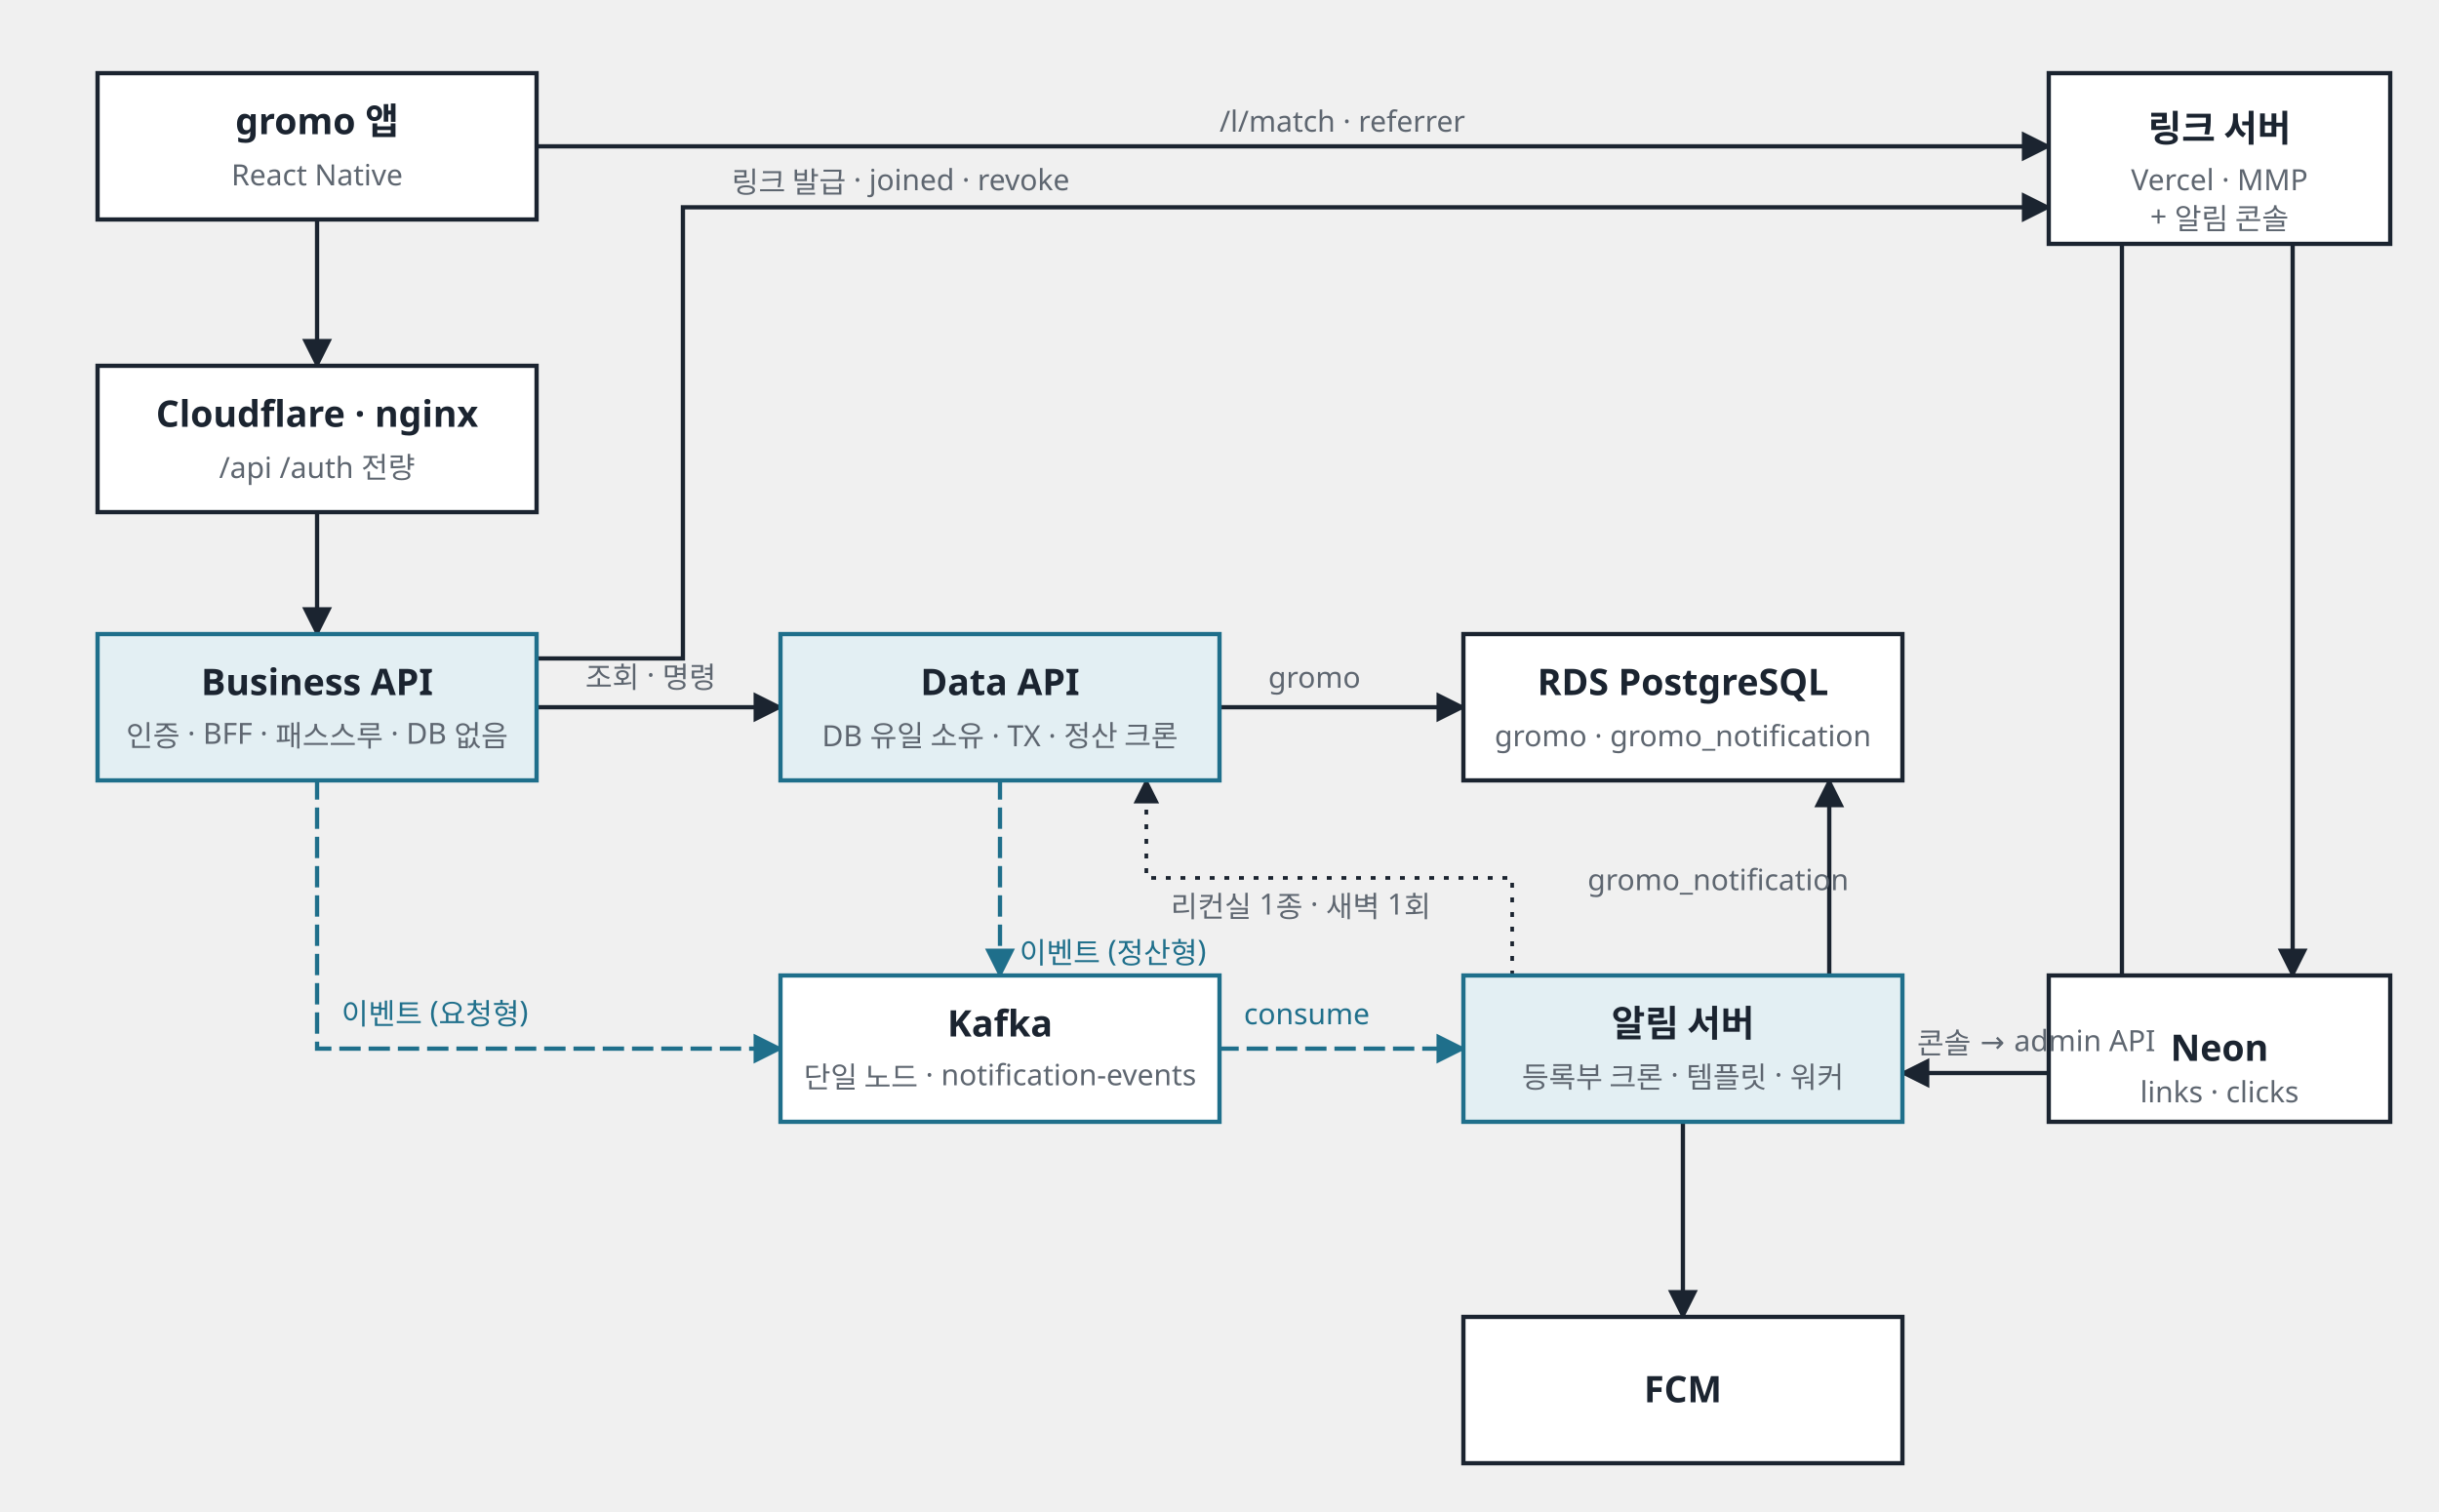
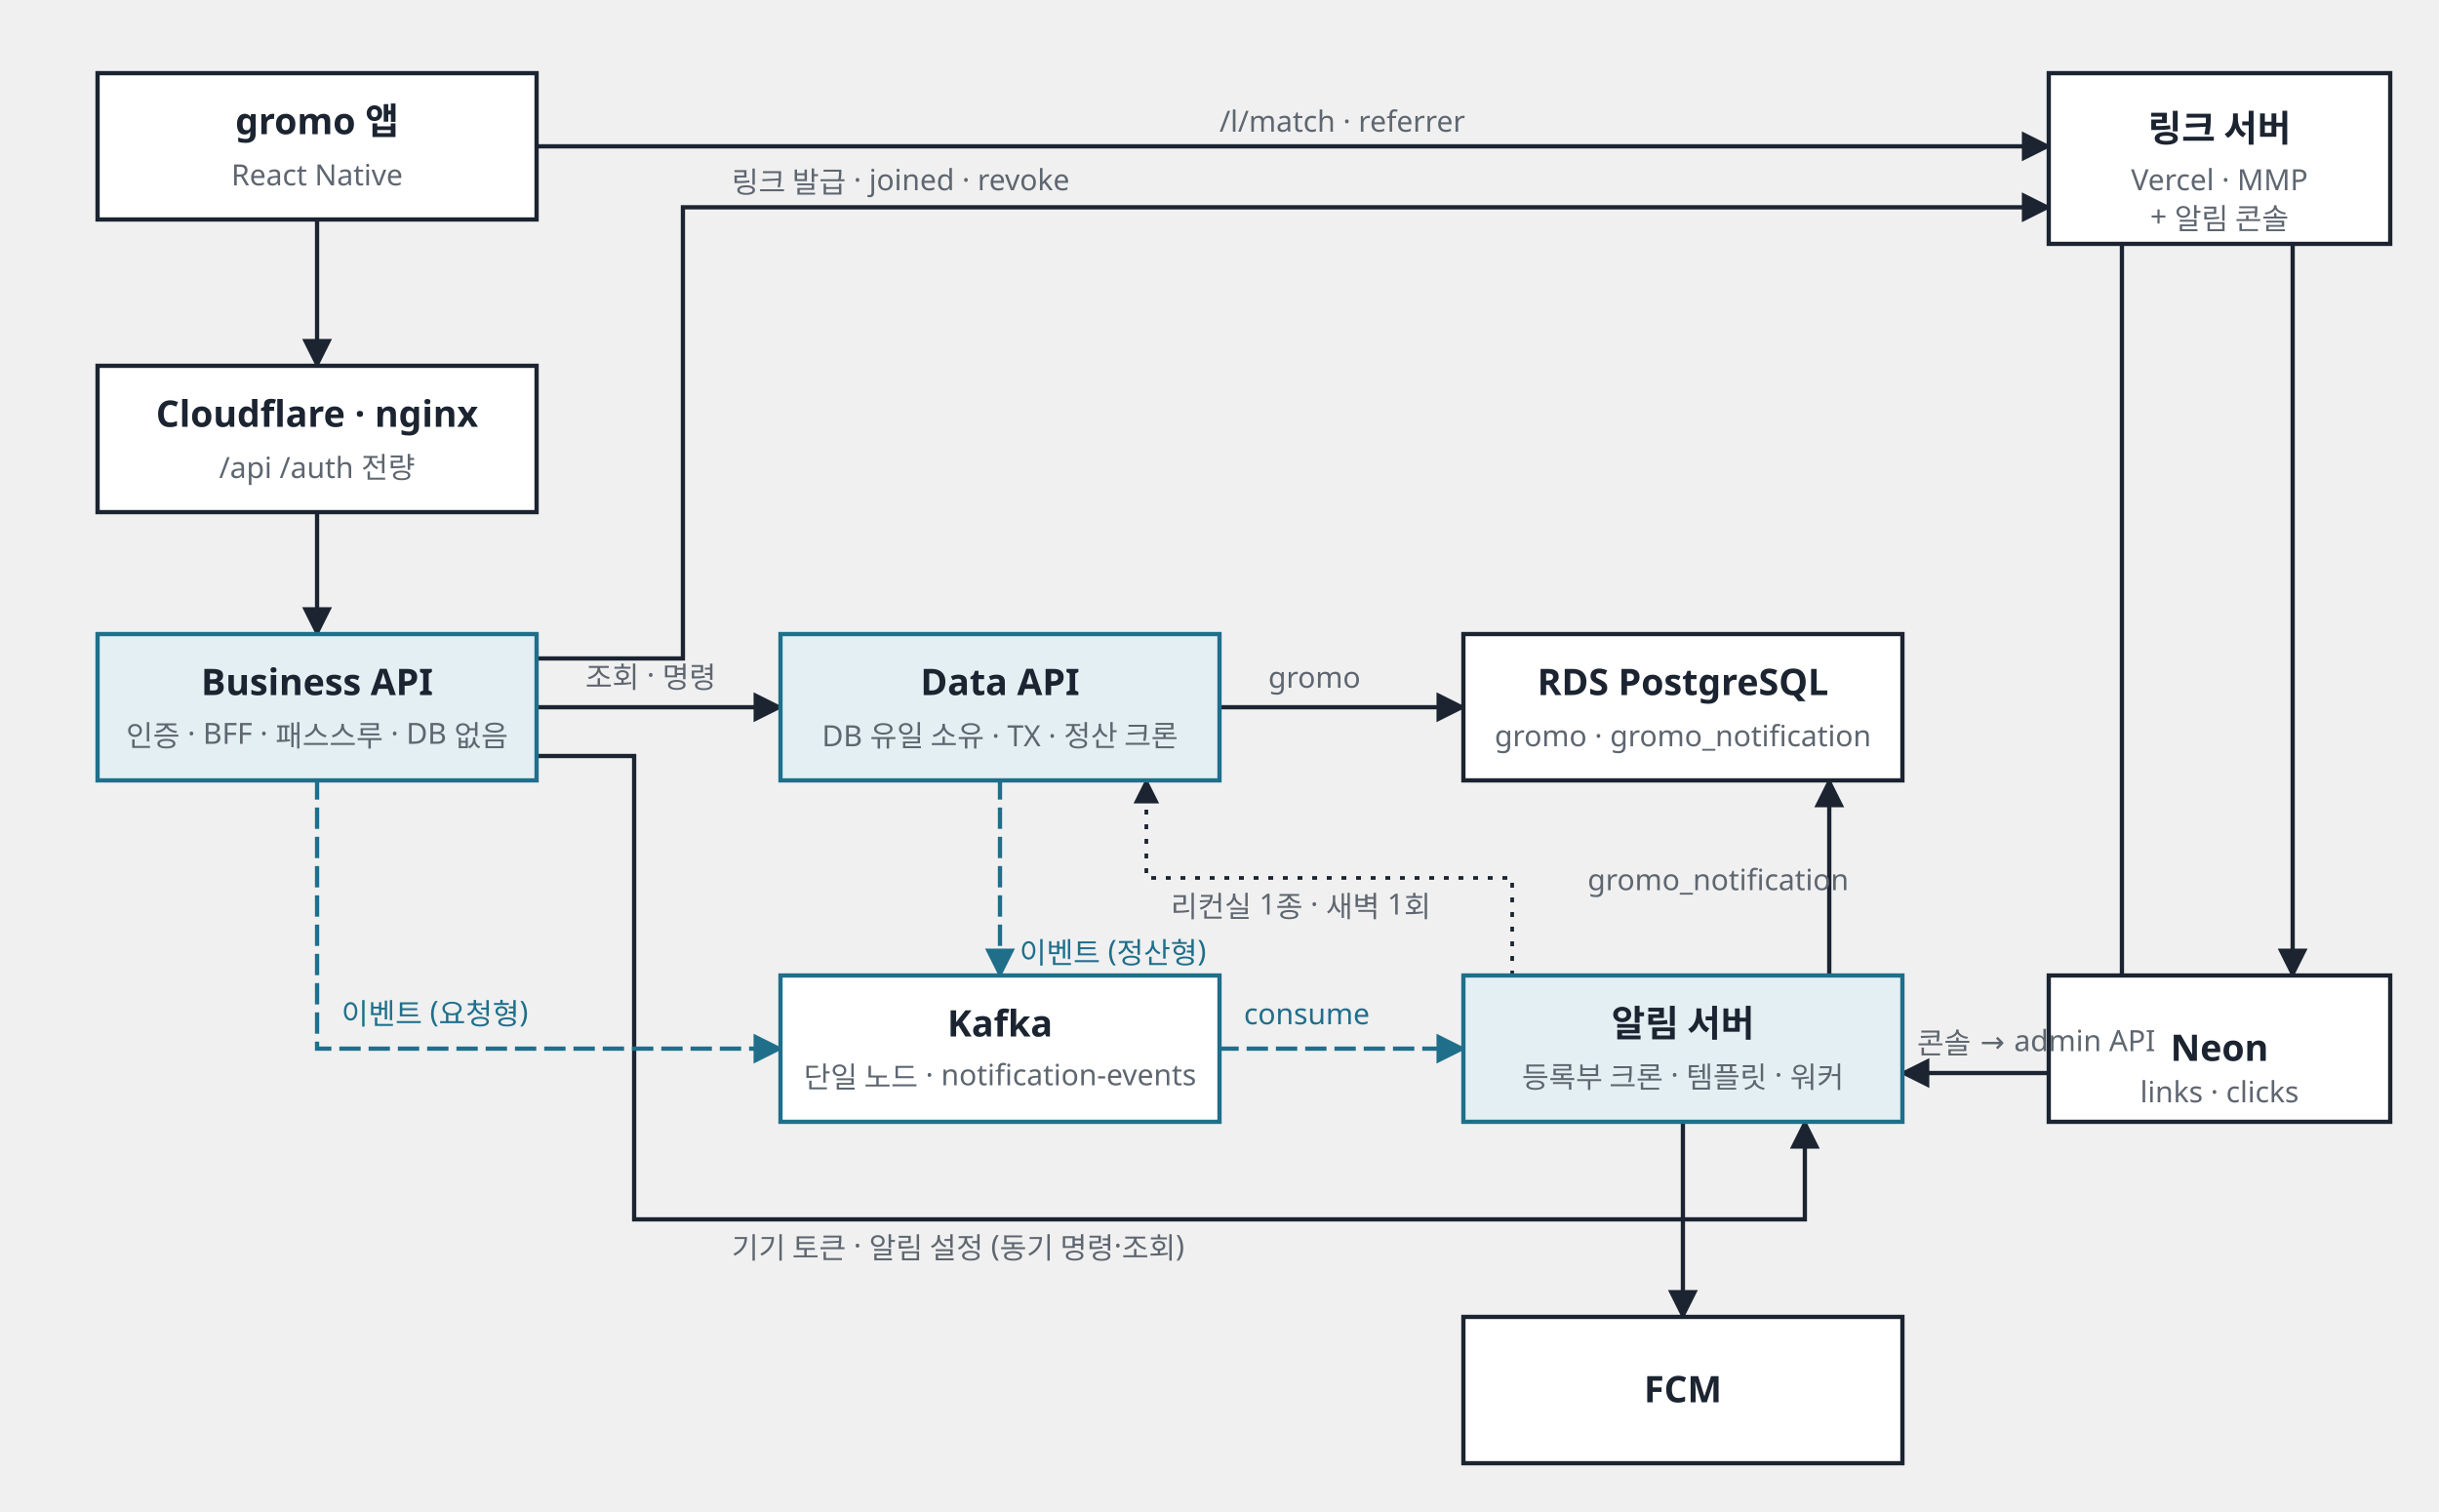
<svg xmlns="http://www.w3.org/2000/svg" font-family="IBM Plex Sans KR, Apple SD Gothic Neo, sans-serif" viewBox="0 0 1000 620" role="img" aria-label="Target-1 서비스 구도 — 앱은 Business API 만 부르고, 데이터는 Data API 만 만지며, 알림과 링크는 코어를 부르지 않는다">
  <defs>
    <marker id="a" viewBox="0 0 10 10" refX="9" refY="5" markerWidth="7" markerHeight="7" orient="auto">
      <path d="M0,0 L10,5 L0,10 z" fill="#1B2430" />
    </marker>
    <marker id="ad" viewBox="0 0 10 10" refX="9" refY="5" markerWidth="7" markerHeight="7" orient="auto">
      <path d="M0,0 L10,5 L0,10 z" fill="#1F6F8B" />
    </marker>
  </defs>
  <g stroke="#1B2430" stroke-width="1.75" fill="none" stroke-linejoin="miter" stroke-linecap="square">
    <path d="M130,90 V150" marker-end="url(#a)" />
    <path d="M130,210 V260" marker-end="url(#a)" />
    <path d="M220,290 H320" marker-end="url(#a)" />
    <path d="M500,290 H600" marker-end="url(#a)" />
    <path d="M220,60 H840" marker-end="url(#a)" />
    <path d="M220,270 H280 V85 H840" marker-end="url(#a)" />
    <path d="M940,100 V400" marker-end="url(#a)" />
    <path d="M870,100 V440 H780" marker-end="url(#a)" />
    <path d="M750,400 V320" marker-end="url(#a)" />
    <path d="M690,460 V540" marker-end="url(#a)" />
+     <path d="M220,310 H260 V500 H740 V460" marker-end="url(#a)" />
  </g>
  <g stroke="#1F6F8B" stroke-width="1.75" fill="none" stroke-dasharray="7 5" stroke-linejoin="miter" stroke-linecap="square">
    <path d="M130,320 V430 H320" marker-end="url(#ad)" />
    <path d="M410,320 V400" marker-end="url(#ad)" />
    <path d="M500,430 H600" marker-end="url(#ad)" />
  </g>
  <g stroke="#1B2430" stroke-width="1.5" fill="none" stroke-dasharray="2 4" stroke-linejoin="miter">
    <path d="M620,400 V360 H470 V320" marker-end="url(#a)" />
  </g>
  <g stroke="#1B2430" stroke-width="1.75" fill="#FFFFFF">
    <rect x="40" y="30" width="180" height="60" />
    <rect x="40" y="150" width="180" height="60" />
    <rect x="40" y="260" width="180" height="60" fill="#E3EFF3" stroke="#1F6F8B" />
    <rect x="320" y="260" width="180" height="60" fill="#E3EFF3" stroke="#1F6F8B" />
    <rect x="600" y="260" width="180" height="60" />
    <rect x="320" y="400" width="180" height="60" stroke="#1F6F8B" />
    <rect x="600" y="400" width="180" height="60" fill="#E3EFF3" stroke="#1F6F8B" />
    <rect x="600" y="540" width="180" height="60" />
    <rect x="840" y="30" width="140" height="70" />
    <rect x="840" y="400" width="140" height="60" />
  </g>
  <g font-size="15" font-weight="600" text-anchor="middle" fill="#1B2430">
    <text x="130" y="55">gromo 앱</text>
    <text x="130" y="76" font-size="12" font-weight="400" fill="#5E6670">React Native</text>
    <text x="130" y="175">Cloudflare · nginx</text>
    <text x="130" y="196" font-size="12" font-weight="400" fill="#5E6670">/api /auth 전량</text>
    <text x="130" y="285">Business API</text>
    <text x="130" y="306" font-size="12" font-weight="400" fill="#5E6670">인증 · BFF · 패스스루 · DB 없음</text>
    <text x="410" y="285">Data API</text>
    <text x="410" y="306" font-size="12" font-weight="400" fill="#5E6670">DB 유일 소유 · TX · 정산 크론</text>
    <text x="690" y="285">RDS PostgreSQL</text>
    <text x="690" y="306" font-size="12" font-weight="400" fill="#5E6670">gromo · gromo_notification</text>
    <text x="410" y="425">Kafka</text>
    <text x="410" y="446" font-size="12" font-weight="400" fill="#5E6670">단일 노드 · notification-events</text>
    <text x="690" y="425">알림 서버</text>
    <text x="690" y="446" font-size="12" font-weight="400" fill="#5E6670">등록부 크론 · 템플릿 · 워커</text>
    <text x="690" y="575">FCM</text>
    <text x="910" y="58">링크 서버</text>
    <text x="910" y="78" font-size="12" font-weight="400" fill="#5E6670">Vercel · MMP</text>
    <text x="910" y="93" font-size="12" font-weight="400" fill="#5E6670">+ 알림 콘솔</text>
    <text x="910" y="435">Neon</text>
    <text x="910" y="452" font-size="12" font-weight="400" fill="#5E6670">links · clicks</text>
  </g>
  <g font-size="12" fill="#5E6670">
    <text x="240" y="282">조회 · 명령</text>
    <text x="520" y="282">gromo</text>
    <text x="500" y="54">/l/match · referrer</text>
    <text x="300" y="79">링크 발급 · joined · revoke</text>
    <text x="758" y="365" text-anchor="end">gromo_notification</text>
    <text x="786" y="432" text-anchor="start">콘솔 → admin API</text>
    <text x="140" y="420" fill="#1F6F8B">이벤트 (요청형)</text>
    <text x="418" y="395" fill="#1F6F8B">이벤트 (정산형)</text>
    <text x="510" y="420" fill="#1F6F8B">consume</text>
+     <text x="300" y="516">기기 토큰 · 알림 설정 (동기 명령·조회)</text>
    <text x="480" y="376">리컨실 1종 · 새벽 1회</text>
  </g>
</svg>
